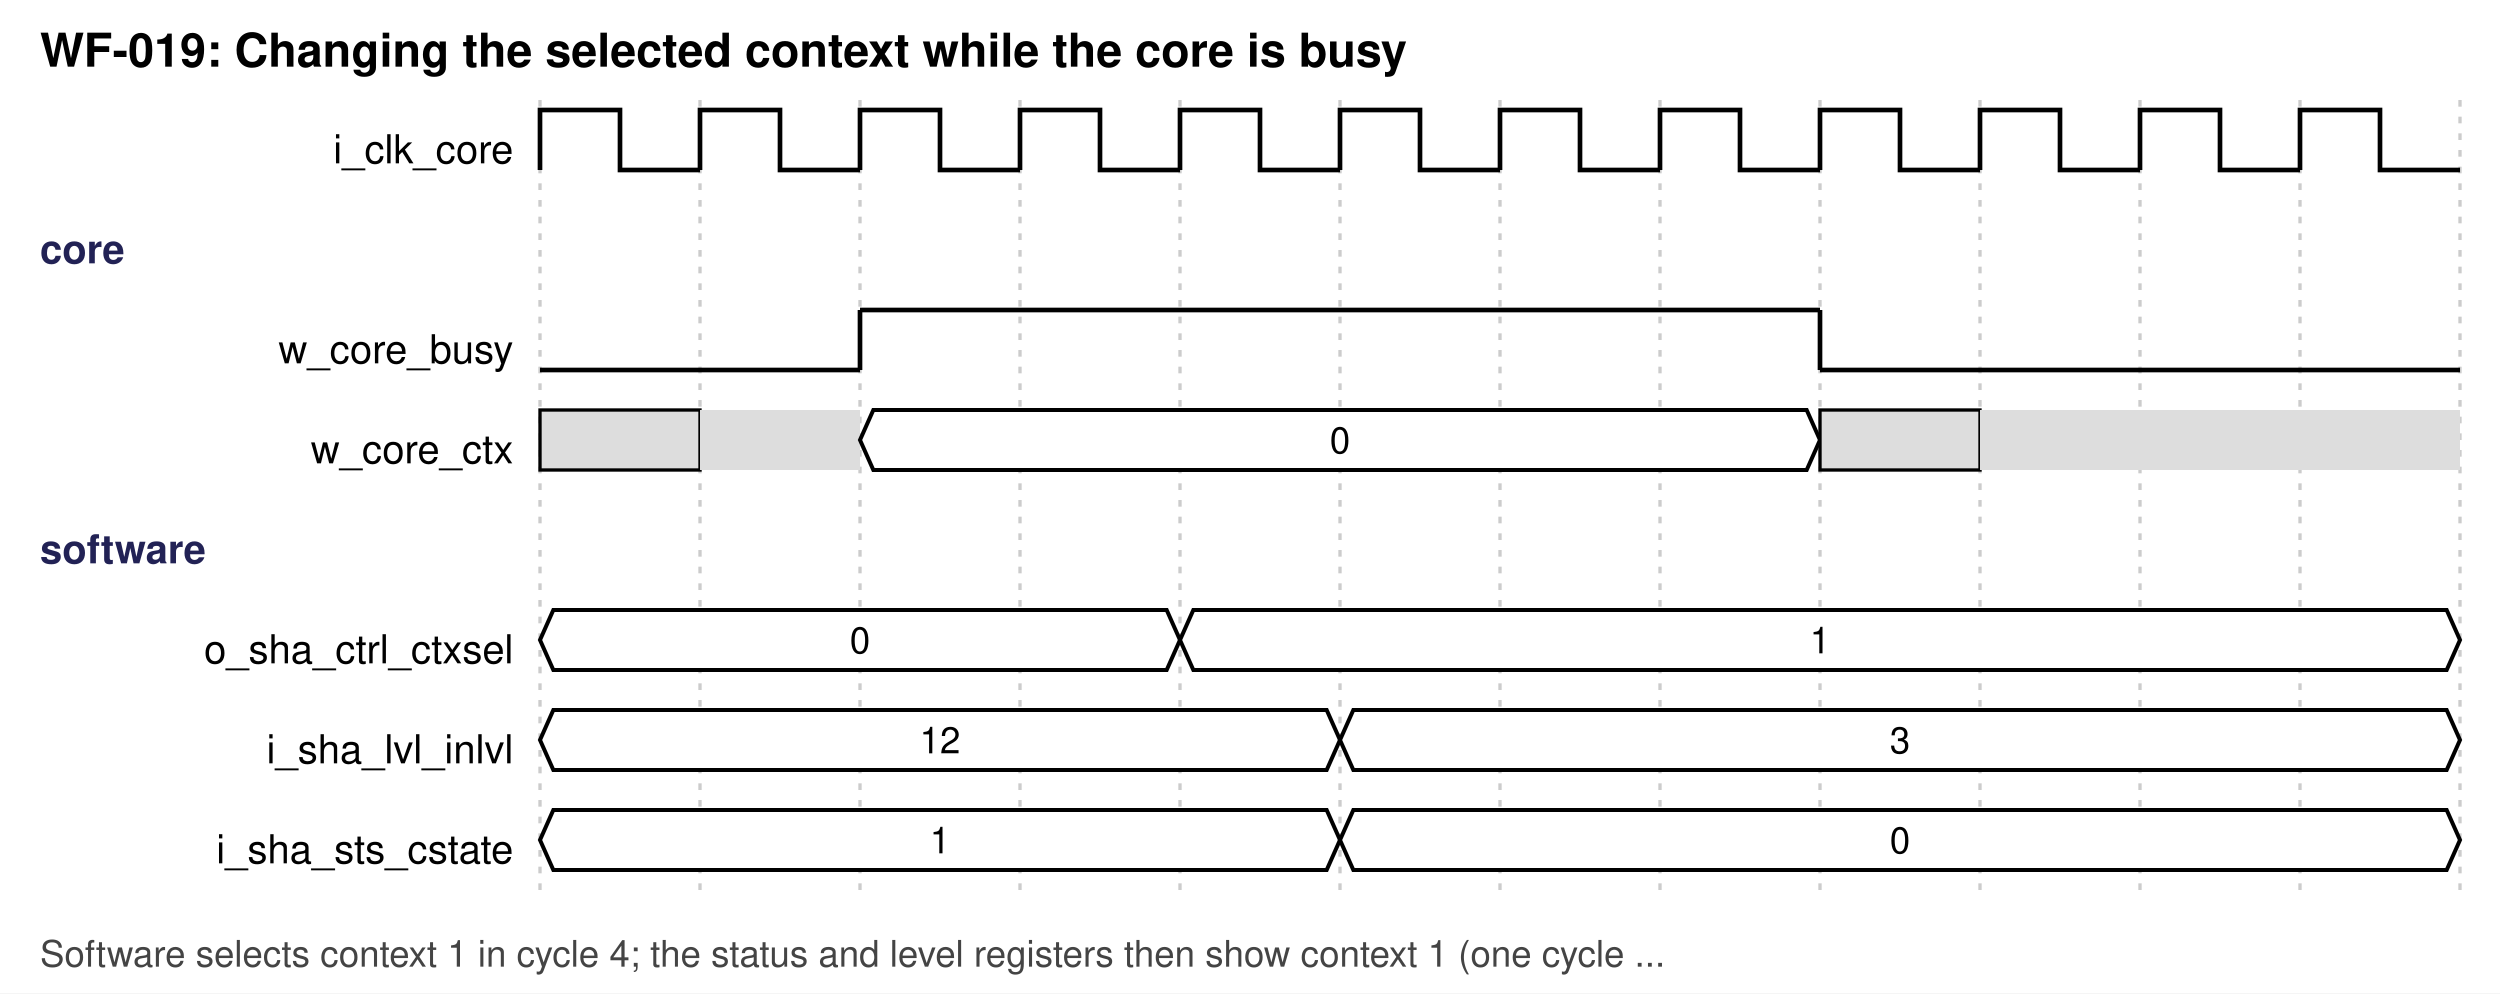
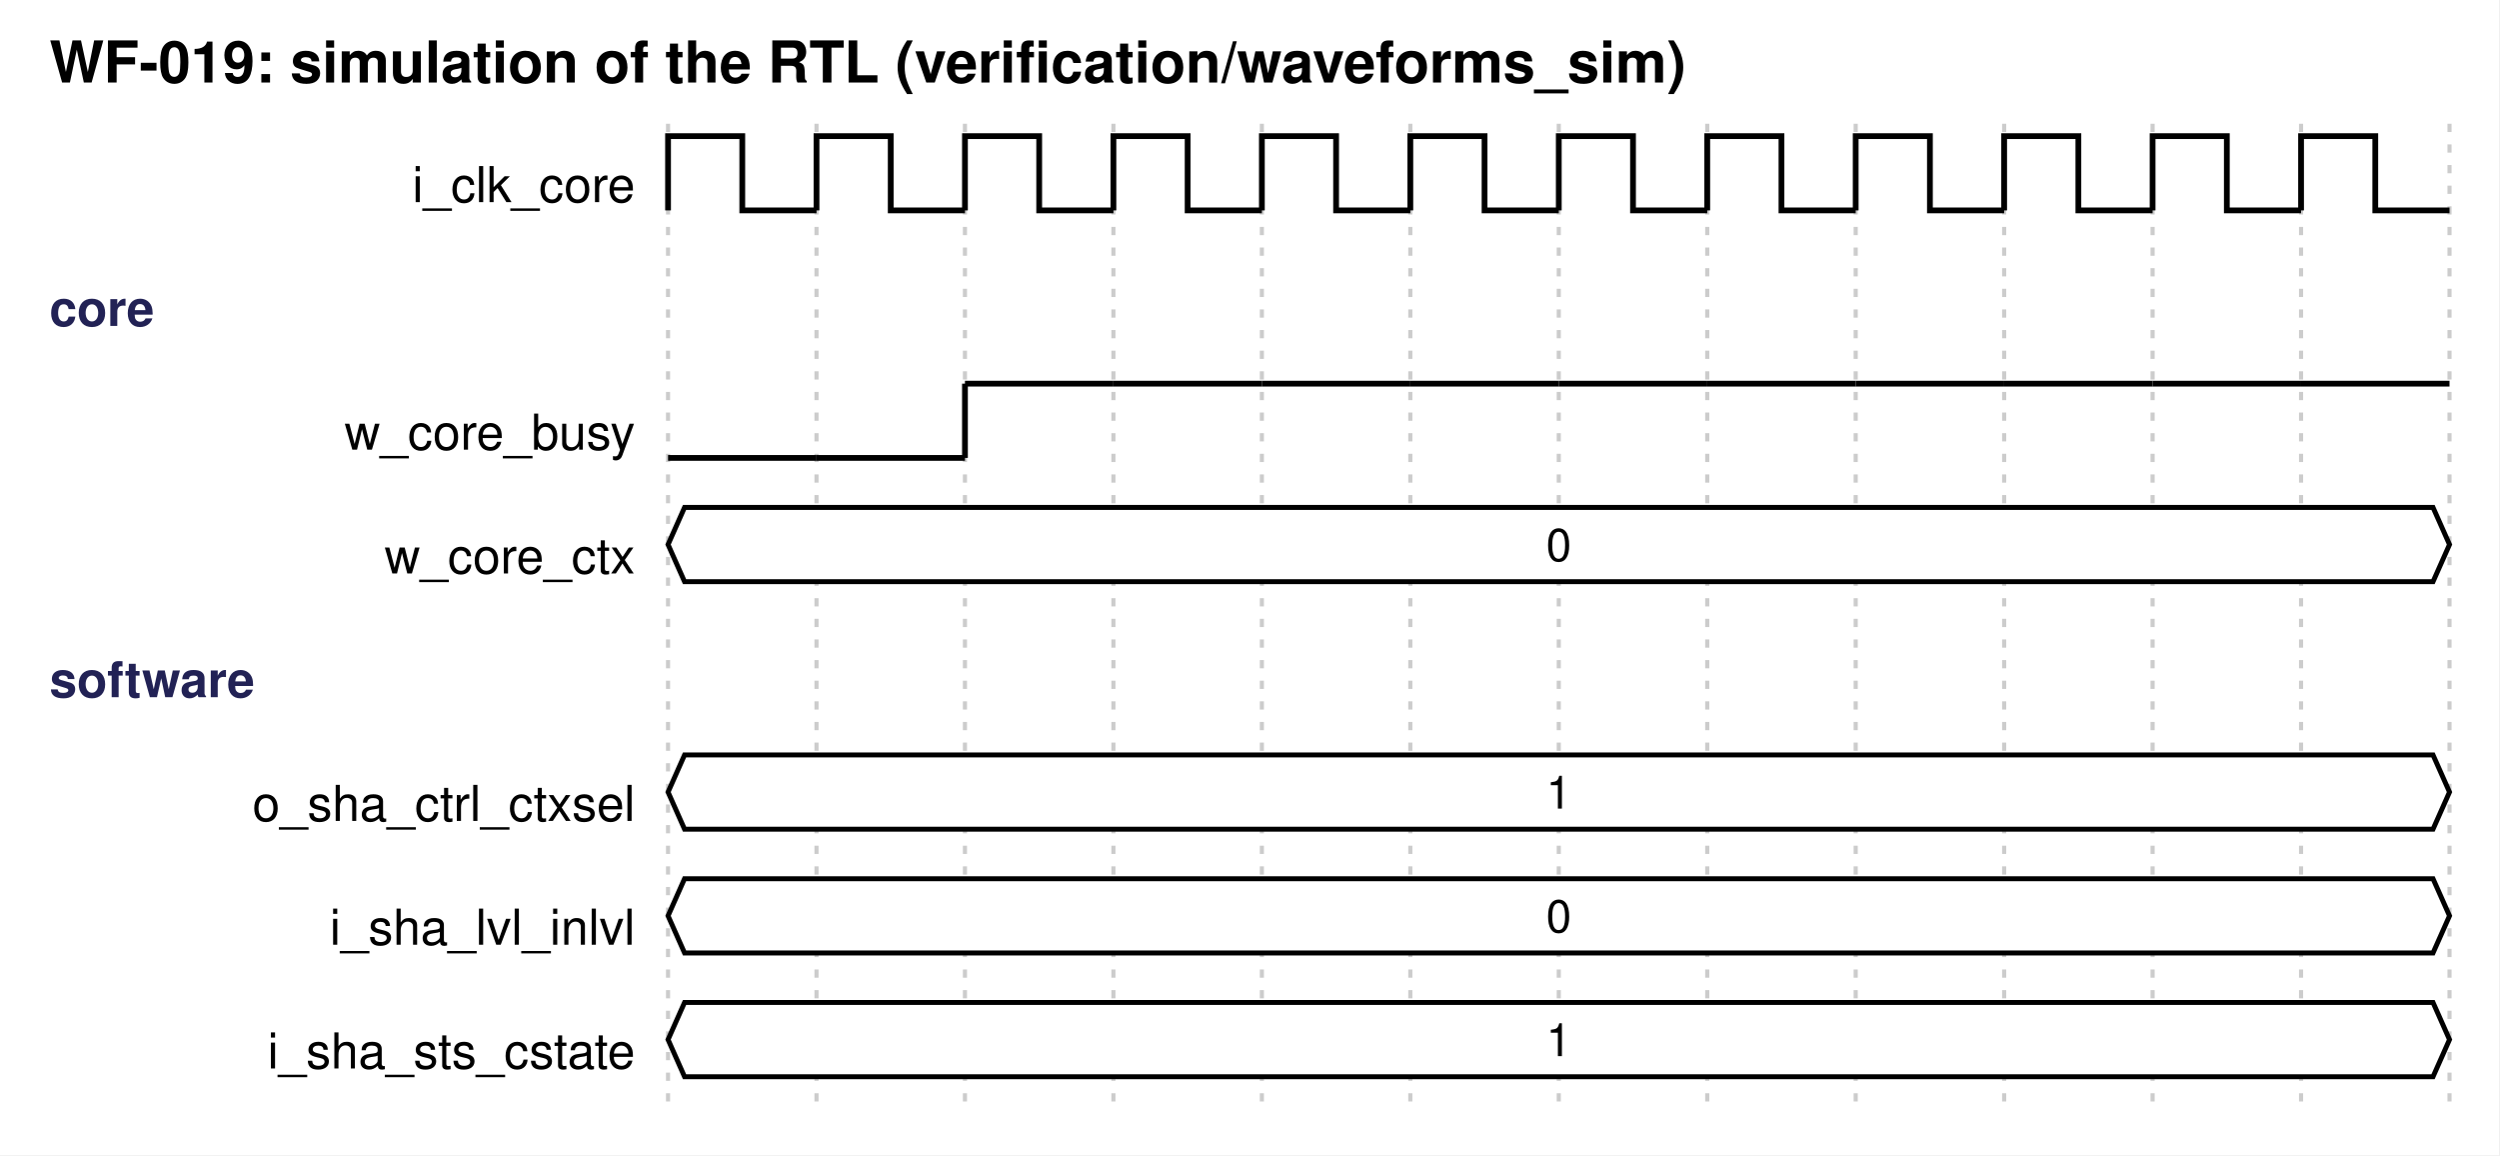
- <svg xmlns="http://www.w3.org/2000/svg" width="750" height="298" viewBox="0 0 750 298" font-family="Helvetica,Arial,sans-serif">
+ <svg xmlns="http://www.w3.org/2000/svg" width="606" height="280" viewBox="0 0 606 280" font-family="Helvetica,Arial,sans-serif">
  <rect width="100%" height="100%" fill="#fff" />
-   <text x="12" y="20" font-size="14" font-weight="bold">WF-019: Changing the selected context while the core is busy</text>
+   <text x="12" y="20" font-size="14" font-weight="bold">WF-019: simulation of the RTL (verification/waveforms_sim)</text>
  <line x1="162" y1="30" x2="162" y2="270" stroke="#ccc" stroke-dasharray="2,3" />
-   <line x1="210" y1="30" x2="210" y2="270" stroke="#ccc" stroke-dasharray="2,3" />
-   <line x1="258" y1="30" x2="258" y2="270" stroke="#ccc" stroke-dasharray="2,3" />
+   <line x1="198" y1="30" x2="198" y2="270" stroke="#ccc" stroke-dasharray="2,3" />
+   <line x1="234" y1="30" x2="234" y2="270" stroke="#ccc" stroke-dasharray="2,3" />
+   <line x1="270" y1="30" x2="270" y2="270" stroke="#ccc" stroke-dasharray="2,3" />
  <line x1="306" y1="30" x2="306" y2="270" stroke="#ccc" stroke-dasharray="2,3" />
-   <line x1="354" y1="30" x2="354" y2="270" stroke="#ccc" stroke-dasharray="2,3" />
-   <line x1="402" y1="30" x2="402" y2="270" stroke="#ccc" stroke-dasharray="2,3" />
+   <line x1="342" y1="30" x2="342" y2="270" stroke="#ccc" stroke-dasharray="2,3" />
+   <line x1="378" y1="30" x2="378" y2="270" stroke="#ccc" stroke-dasharray="2,3" />
+   <line x1="414" y1="30" x2="414" y2="270" stroke="#ccc" stroke-dasharray="2,3" />
  <line x1="450" y1="30" x2="450" y2="270" stroke="#ccc" stroke-dasharray="2,3" />
-   <line x1="498" y1="30" x2="498" y2="270" stroke="#ccc" stroke-dasharray="2,3" />
-   <line x1="546" y1="30" x2="546" y2="270" stroke="#ccc" stroke-dasharray="2,3" />
+   <line x1="486" y1="30" x2="486" y2="270" stroke="#ccc" stroke-dasharray="2,3" />
+   <line x1="522" y1="30" x2="522" y2="270" stroke="#ccc" stroke-dasharray="2,3" />
+   <line x1="558" y1="30" x2="558" y2="270" stroke="#ccc" stroke-dasharray="2,3" />
  <line x1="594" y1="30" x2="594" y2="270" stroke="#ccc" stroke-dasharray="2,3" />
-   <line x1="642" y1="30" x2="642" y2="270" stroke="#ccc" stroke-dasharray="2,3" />
-   <line x1="690" y1="30" x2="690" y2="270" stroke="#ccc" stroke-dasharray="2,3" />
-   <line x1="738" y1="30" x2="738" y2="270" stroke="#ccc" stroke-dasharray="2,3" />
  <text x="154" y="49" font-size="12" text-anchor="end">i_clk_core</text>
-   <polyline points="162.0,51.0 162.0,33.0 186.0,33.0 186.0,51.0 210.0,51.0" stroke="#000" stroke-width="1.4" fill="none" />
-   <polyline points="210.0,51.0 210.0,33.0 234.0,33.0 234.0,51.0 258.0,51.0" stroke="#000" stroke-width="1.4" fill="none" />
-   <polyline points="258.0,51.0 258.0,33.0 282.0,33.0 282.0,51.0 306.0,51.0" stroke="#000" stroke-width="1.4" fill="none" />
-   <polyline points="306.0,51.0 306.0,33.0 330.0,33.0 330.0,51.0 354.0,51.0" stroke="#000" stroke-width="1.4" fill="none" />
-   <polyline points="354.0,51.0 354.0,33.0 378.0,33.0 378.0,51.0 402.0,51.0" stroke="#000" stroke-width="1.4" fill="none" />
-   <polyline points="402.0,51.0 402.0,33.0 426.0,33.0 426.0,51.0 450.0,51.0" stroke="#000" stroke-width="1.4" fill="none" />
-   <polyline points="450.0,51.0 450.0,33.0 474.0,33.0 474.0,51.0 498.0,51.0" stroke="#000" stroke-width="1.4" fill="none" />
-   <polyline points="498.0,51.0 498.0,33.0 522.0,33.0 522.0,51.0 546.0,51.0" stroke="#000" stroke-width="1.4" fill="none" />
-   <polyline points="546.0,51.0 546.0,33.0 570.0,33.0 570.0,51.0 594.0,51.0" stroke="#000" stroke-width="1.4" fill="none" />
-   <polyline points="594.0,51.0 594.0,33.0 618.0,33.0 618.0,51.0 642.0,51.0" stroke="#000" stroke-width="1.4" fill="none" />
-   <polyline points="642.0,51.0 642.0,33.0 666.0,33.0 666.0,51.0 690.0,51.0" stroke="#000" stroke-width="1.4" fill="none" />
-   <polyline points="690.0,51.0 690.0,33.0 714.0,33.0 714.0,51.0 738.0,51.0" stroke="#000" stroke-width="1.4" fill="none" />
+   <polyline points="162.0,51.0 162.0,33.0 180.0,33.0 180.0,51.0 198.0,51.0" stroke="#000" stroke-width="1.4" fill="none" />
+   <polyline points="198.0,51.0 198.0,33.0 216.0,33.0 216.0,51.0 234.0,51.0" stroke="#000" stroke-width="1.4" fill="none" />
+   <polyline points="234.0,51.0 234.0,33.0 252.0,33.0 252.0,51.0 270.0,51.0" stroke="#000" stroke-width="1.4" fill="none" />
+   <polyline points="270.0,51.0 270.0,33.0 288.0,33.0 288.0,51.0 306.0,51.0" stroke="#000" stroke-width="1.4" fill="none" />
+   <polyline points="306.0,51.0 306.0,33.0 324.0,33.0 324.0,51.0 342.0,51.0" stroke="#000" stroke-width="1.4" fill="none" />
+   <polyline points="342.0,51.0 342.0,33.0 360.0,33.0 360.0,51.0 378.0,51.0" stroke="#000" stroke-width="1.4" fill="none" />
+   <polyline points="378.0,51.0 378.0,33.0 396.0,33.0 396.0,51.0 414.0,51.0" stroke="#000" stroke-width="1.4" fill="none" />
+   <polyline points="414.0,51.0 414.0,33.0 432.0,33.0 432.0,51.0 450.0,51.0" stroke="#000" stroke-width="1.4" fill="none" />
+   <polyline points="450.0,51.0 450.0,33.0 468.0,33.0 468.0,51.0 486.0,51.0" stroke="#000" stroke-width="1.4" fill="none" />
+   <polyline points="486.0,51.0 486.0,33.0 504.0,33.0 504.0,51.0 522.0,51.0" stroke="#000" stroke-width="1.4" fill="none" />
+   <polyline points="522.0,51.0 522.0,33.0 540.0,33.0 540.0,51.0 558.0,51.0" stroke="#000" stroke-width="1.4" fill="none" />
+   <polyline points="558.0,51.0 558.0,33.0 576.0,33.0 576.0,51.0 594.0,51.0" stroke="#000" stroke-width="1.4" fill="none" />
  <text x="12" y="79" font-size="12" font-weight="bold" fill="#225">core</text>
  <text x="154" y="109" font-size="12" text-anchor="end">w_core_busy</text>
-   <polyline points="162.0,111.0 210.0,111.0" stroke="#000" stroke-width="1.4" fill="none" />
-   <polyline points="210.0,111.0 258.0,111.0" stroke="#000" stroke-width="1.4" fill="none" />
-   <polyline points="258.0,111.0 258.0,93.0" stroke="#000" stroke-width="1.4" fill="none" />
-   <polyline points="258.0,93.0 306.0,93.0" stroke="#000" stroke-width="1.4" fill="none" />
-   <polyline points="306.0,93.0 354.0,93.0" stroke="#000" stroke-width="1.4" fill="none" />
-   <polyline points="354.0,93.0 402.0,93.0" stroke="#000" stroke-width="1.4" fill="none" />
-   <polyline points="402.0,93.0 450.0,93.0" stroke="#000" stroke-width="1.4" fill="none" />
-   <polyline points="450.0,93.0 498.0,93.0" stroke="#000" stroke-width="1.4" fill="none" />
-   <polyline points="498.0,93.0 546.0,93.0" stroke="#000" stroke-width="1.4" fill="none" />
-   <polyline points="546.0,93.0 546.0,111.0" stroke="#000" stroke-width="1.4" fill="none" />
-   <polyline points="546.0,111.0 594.0,111.0" stroke="#000" stroke-width="1.4" fill="none" />
-   <polyline points="594.0,111.0 642.0,111.0" stroke="#000" stroke-width="1.4" fill="none" />
-   <polyline points="642.0,111.0 690.0,111.0" stroke="#000" stroke-width="1.4" fill="none" />
-   <polyline points="690.0,111.0 738.0,111.0" stroke="#000" stroke-width="1.4" fill="none" />
+   <polyline points="162.0,111.0 198.0,111.0" stroke="#000" stroke-width="1.4" fill="none" />
+   <polyline points="198.0,111.0 234.0,111.0" stroke="#000" stroke-width="1.4" fill="none" />
+   <polyline points="234.0,111.0 234.0,93.0" stroke="#000" stroke-width="1.4" fill="none" />
+   <polyline points="234.0,93.0 270.0,93.0" stroke="#000" stroke-width="1.4" fill="none" />
+   <polyline points="270.0,93.0 306.0,93.0" stroke="#000" stroke-width="1.4" fill="none" />
+   <polyline points="306.0,93.0 342.0,93.0" stroke="#000" stroke-width="1.4" fill="none" />
+   <polyline points="342.0,93.0 378.0,93.0" stroke="#000" stroke-width="1.4" fill="none" />
+   <polyline points="378.0,93.0 414.0,93.0" stroke="#000" stroke-width="1.4" fill="none" />
+   <polyline points="414.0,93.0 450.0,93.0" stroke="#000" stroke-width="1.4" fill="none" />
+   <polyline points="450.0,93.0 486.0,93.0" stroke="#000" stroke-width="1.4" fill="none" />
+   <polyline points="486.0,93.0 522.0,93.0" stroke="#000" stroke-width="1.4" fill="none" />
+   <polyline points="522.0,93.0 558.0,93.0" stroke="#000" stroke-width="1.4" fill="none" />
+   <polyline points="558.0,93.0 594.0,93.0" stroke="#000" stroke-width="1.4" fill="none" />
  <text x="154" y="139" font-size="12" text-anchor="end">w_core_ctx</text>
-   <rect x="162.0" y="123.0" width="48.0" height="18.0" fill="#ddd" stroke="#000" />
-   <rect x="210.0" y="123.0" width="48.0" height="18.0" fill="#ddd" stroke="none" />
-   <polygon points="262.0,123.0 542.0,123.0 546.0,132.0 542.0,141.0 262.0,141.0 258.0,132.0" fill="#ffffff" stroke="#000" stroke-width="1.2" />
-   <text x="402.0" y="136.0" text-anchor="middle" font-size="11">0</text>
-   <rect x="546.0" y="123.0" width="48.0" height="18.0" fill="#ddd" stroke="#000" />
-   <rect x="594.0" y="123.0" width="48.0" height="18.0" fill="#ddd" stroke="none" />
-   <rect x="642.0" y="123.0" width="48.0" height="18.0" fill="#ddd" stroke="none" />
-   <rect x="690.0" y="123.0" width="48.0" height="18.0" fill="#ddd" stroke="none" />
+   <polygon points="166.0,123.0 590.0,123.0 594.0,132.0 590.0,141.0 166.0,141.0 162.0,132.0" fill="#ffffff" stroke="#000" stroke-width="1.2" />
+   <text x="378.0" y="136.0" text-anchor="middle" font-size="11">0</text>
  <text x="12" y="169" font-size="12" font-weight="bold" fill="#225">software</text>
  <text x="154" y="199" font-size="12" text-anchor="end">o_sha_ctrl_ctxsel</text>
-   <polygon points="166.0,183.0 350.0,183.0 354.0,192.0 350.0,201.0 166.0,201.0 162.0,192.0" fill="#ffffff" stroke="#000" stroke-width="1.2" />
-   <text x="258.0" y="196.0" text-anchor="middle" font-size="11">0</text>
-   <polygon points="358.0,183.0 734.0,183.0 738.0,192.0 734.0,201.0 358.0,201.0 354.0,192.0" fill="#ffffff" stroke="#000" stroke-width="1.2" />
-   <text x="546.0" y="196.0" text-anchor="middle" font-size="11">1</text>
+   <polygon points="166.0,183.0 590.0,183.0 594.0,192.0 590.0,201.0 166.0,201.0 162.0,192.0" fill="#ffffff" stroke="#000" stroke-width="1.2" />
+   <text x="378.0" y="196.0" text-anchor="middle" font-size="11">1</text>
  <text x="154" y="229" font-size="12" text-anchor="end">i_sha_lvl_inlvl</text>
-   <polygon points="166.0,213.0 398.0,213.0 402.0,222.0 398.0,231.0 166.0,231.0 162.0,222.0" fill="#ffffff" stroke="#000" stroke-width="1.2" />
-   <text x="282.0" y="226.0" text-anchor="middle" font-size="11">12</text>
-   <polygon points="406.0,213.0 734.0,213.0 738.0,222.0 734.0,231.0 406.0,231.0 402.0,222.0" fill="#ffffff" stroke="#000" stroke-width="1.2" />
-   <text x="570.0" y="226.0" text-anchor="middle" font-size="11">3</text>
+   <polygon points="166.0,213.0 590.0,213.0 594.0,222.0 590.0,231.0 166.0,231.0 162.0,222.0" fill="#ffffff" stroke="#000" stroke-width="1.2" />
+   <text x="378.0" y="226.0" text-anchor="middle" font-size="11">0</text>
  <text x="154" y="259" font-size="12" text-anchor="end">i_sha_sts_cstate</text>
-   <polygon points="166.0,243.0 398.0,243.0 402.0,252.0 398.0,261.0 166.0,261.0 162.0,252.0" fill="#ffffff" stroke="#000" stroke-width="1.2" />
-   <text x="282.0" y="256.0" text-anchor="middle" font-size="11">1</text>
-   <polygon points="406.0,243.0 734.0,243.0 738.0,252.0 734.0,261.0 406.0,261.0 402.0,252.0" fill="#ffffff" stroke="#000" stroke-width="1.2" />
-   <text x="570.0" y="256.0" text-anchor="middle" font-size="11">0</text>
-   <text x="12" y="290" font-size="11" fill="#444">Software selects context 1 in cycle 4; the status and level registers then show context 1 (one cycle ...</text>
+   <polygon points="166.0,243.0 590.0,243.0 594.0,252.0 590.0,261.0 166.0,261.0 162.0,252.0" fill="#ffffff" stroke="#000" stroke-width="1.2" />
+   <text x="378.0" y="256.0" text-anchor="middle" font-size="11">1</text>
</svg>
